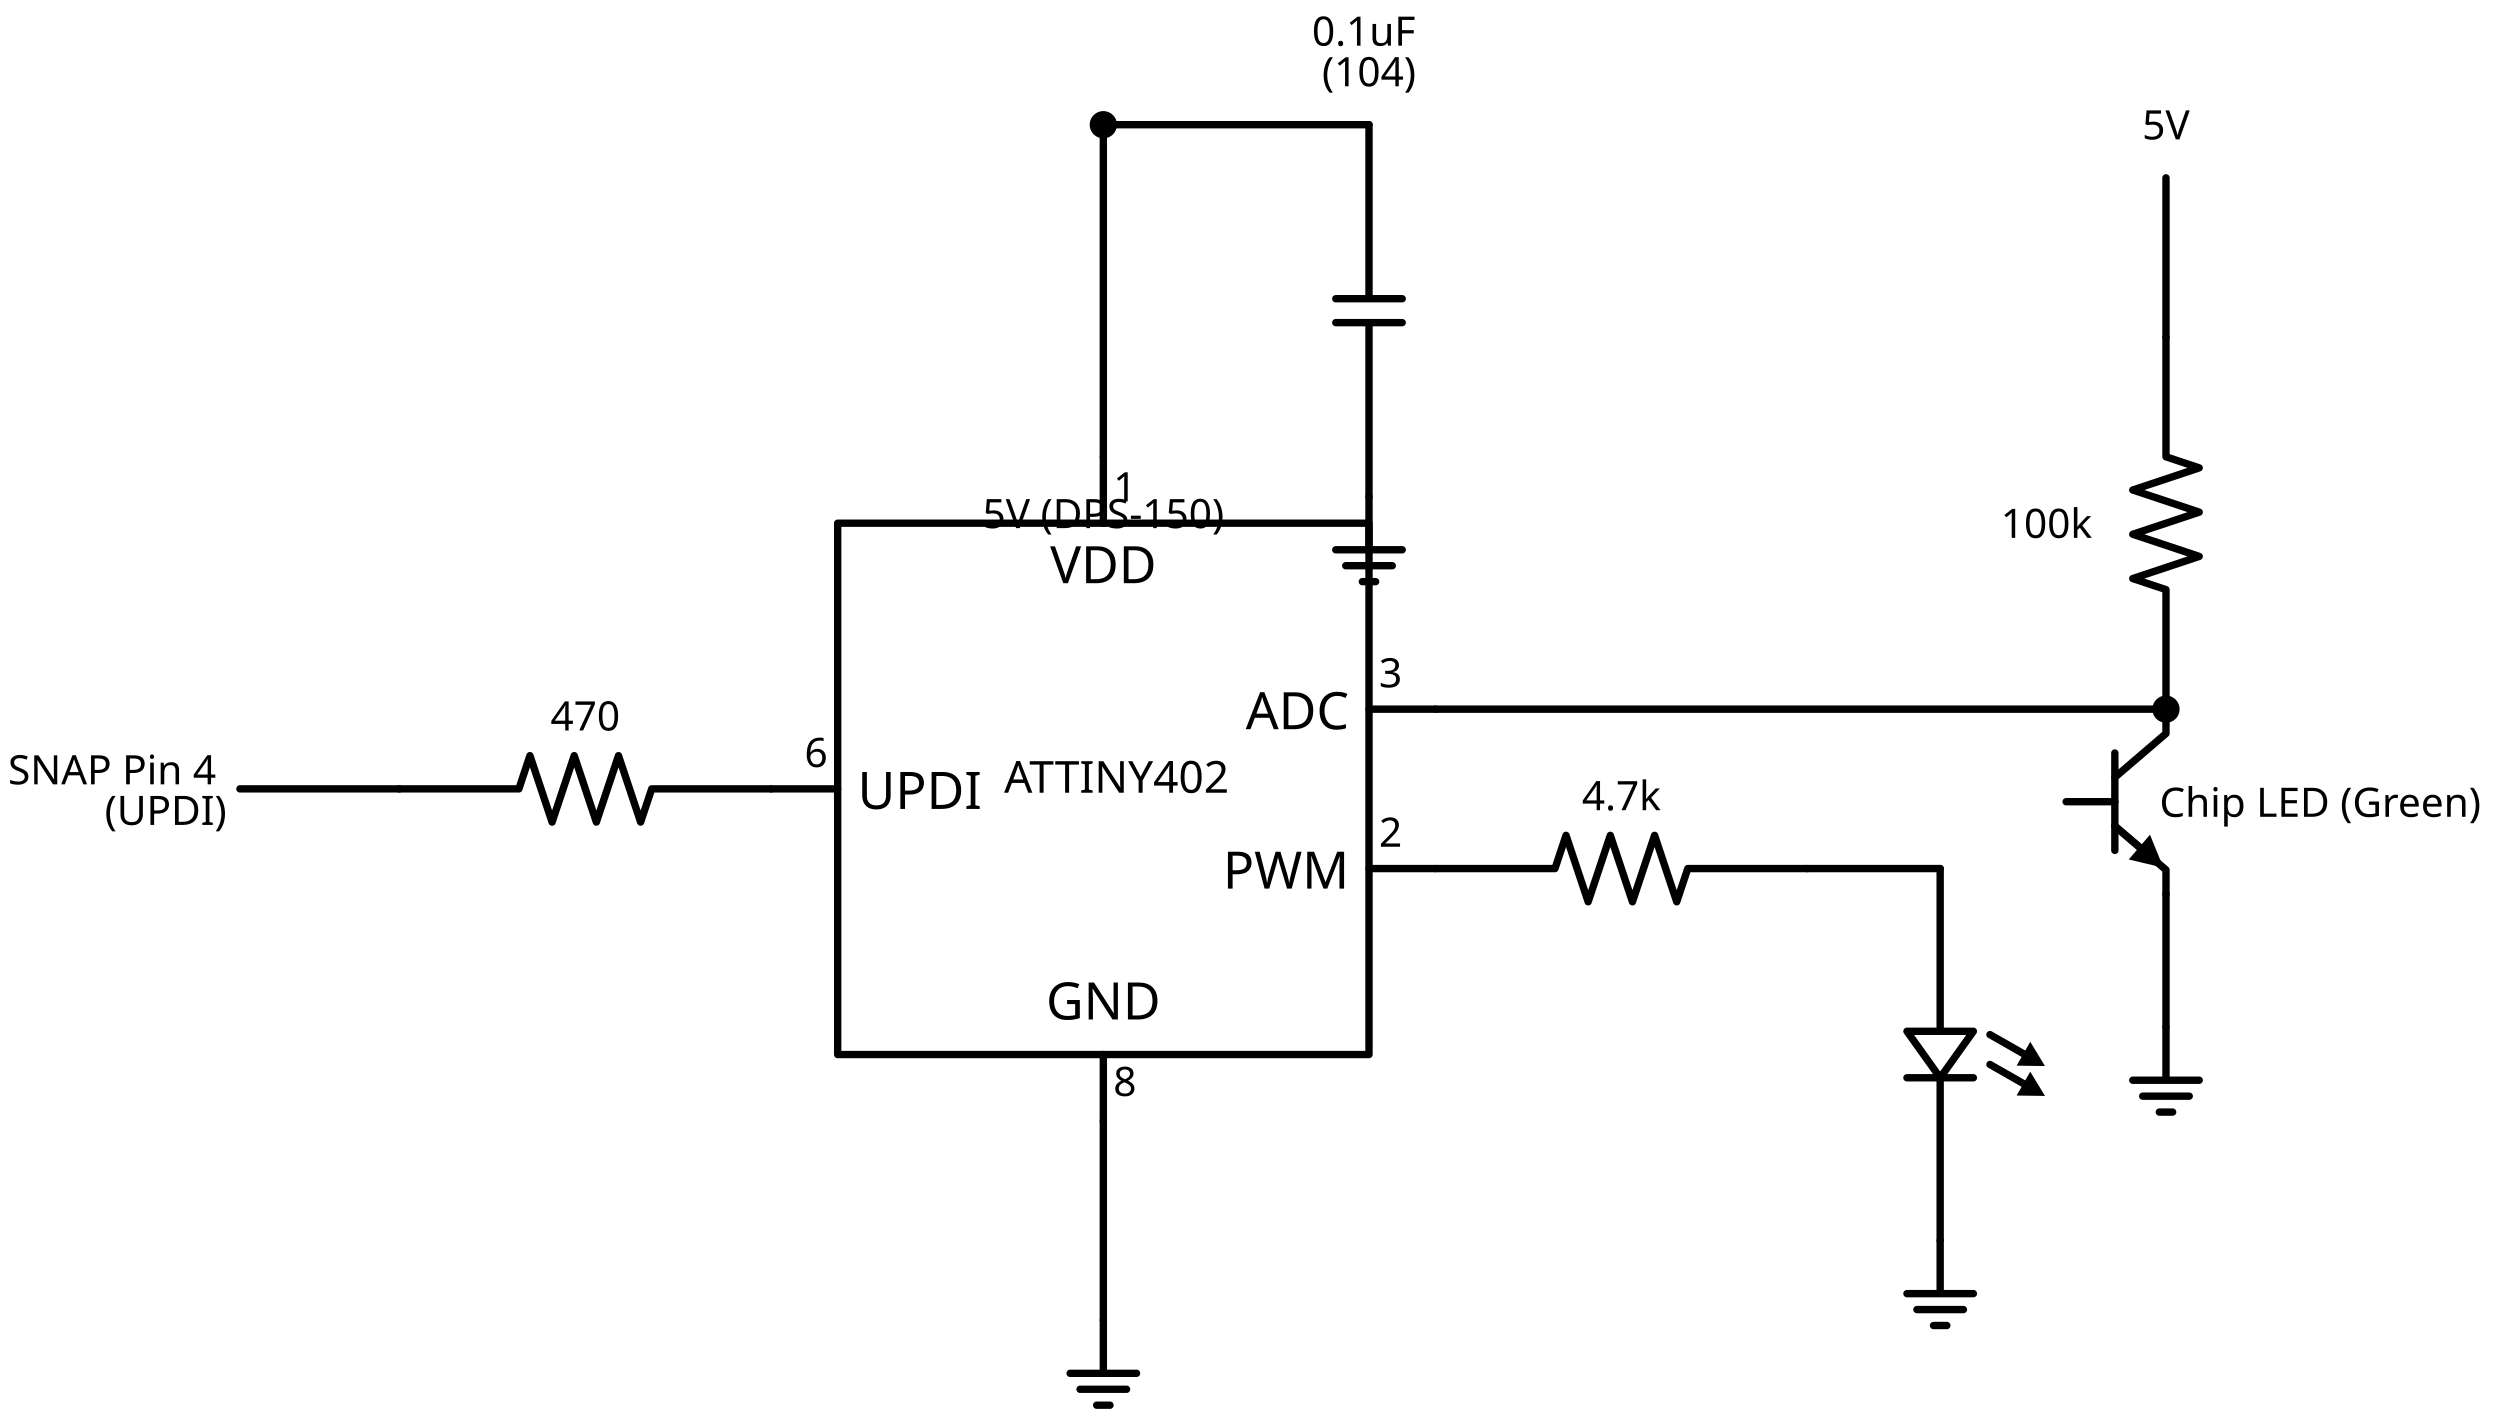
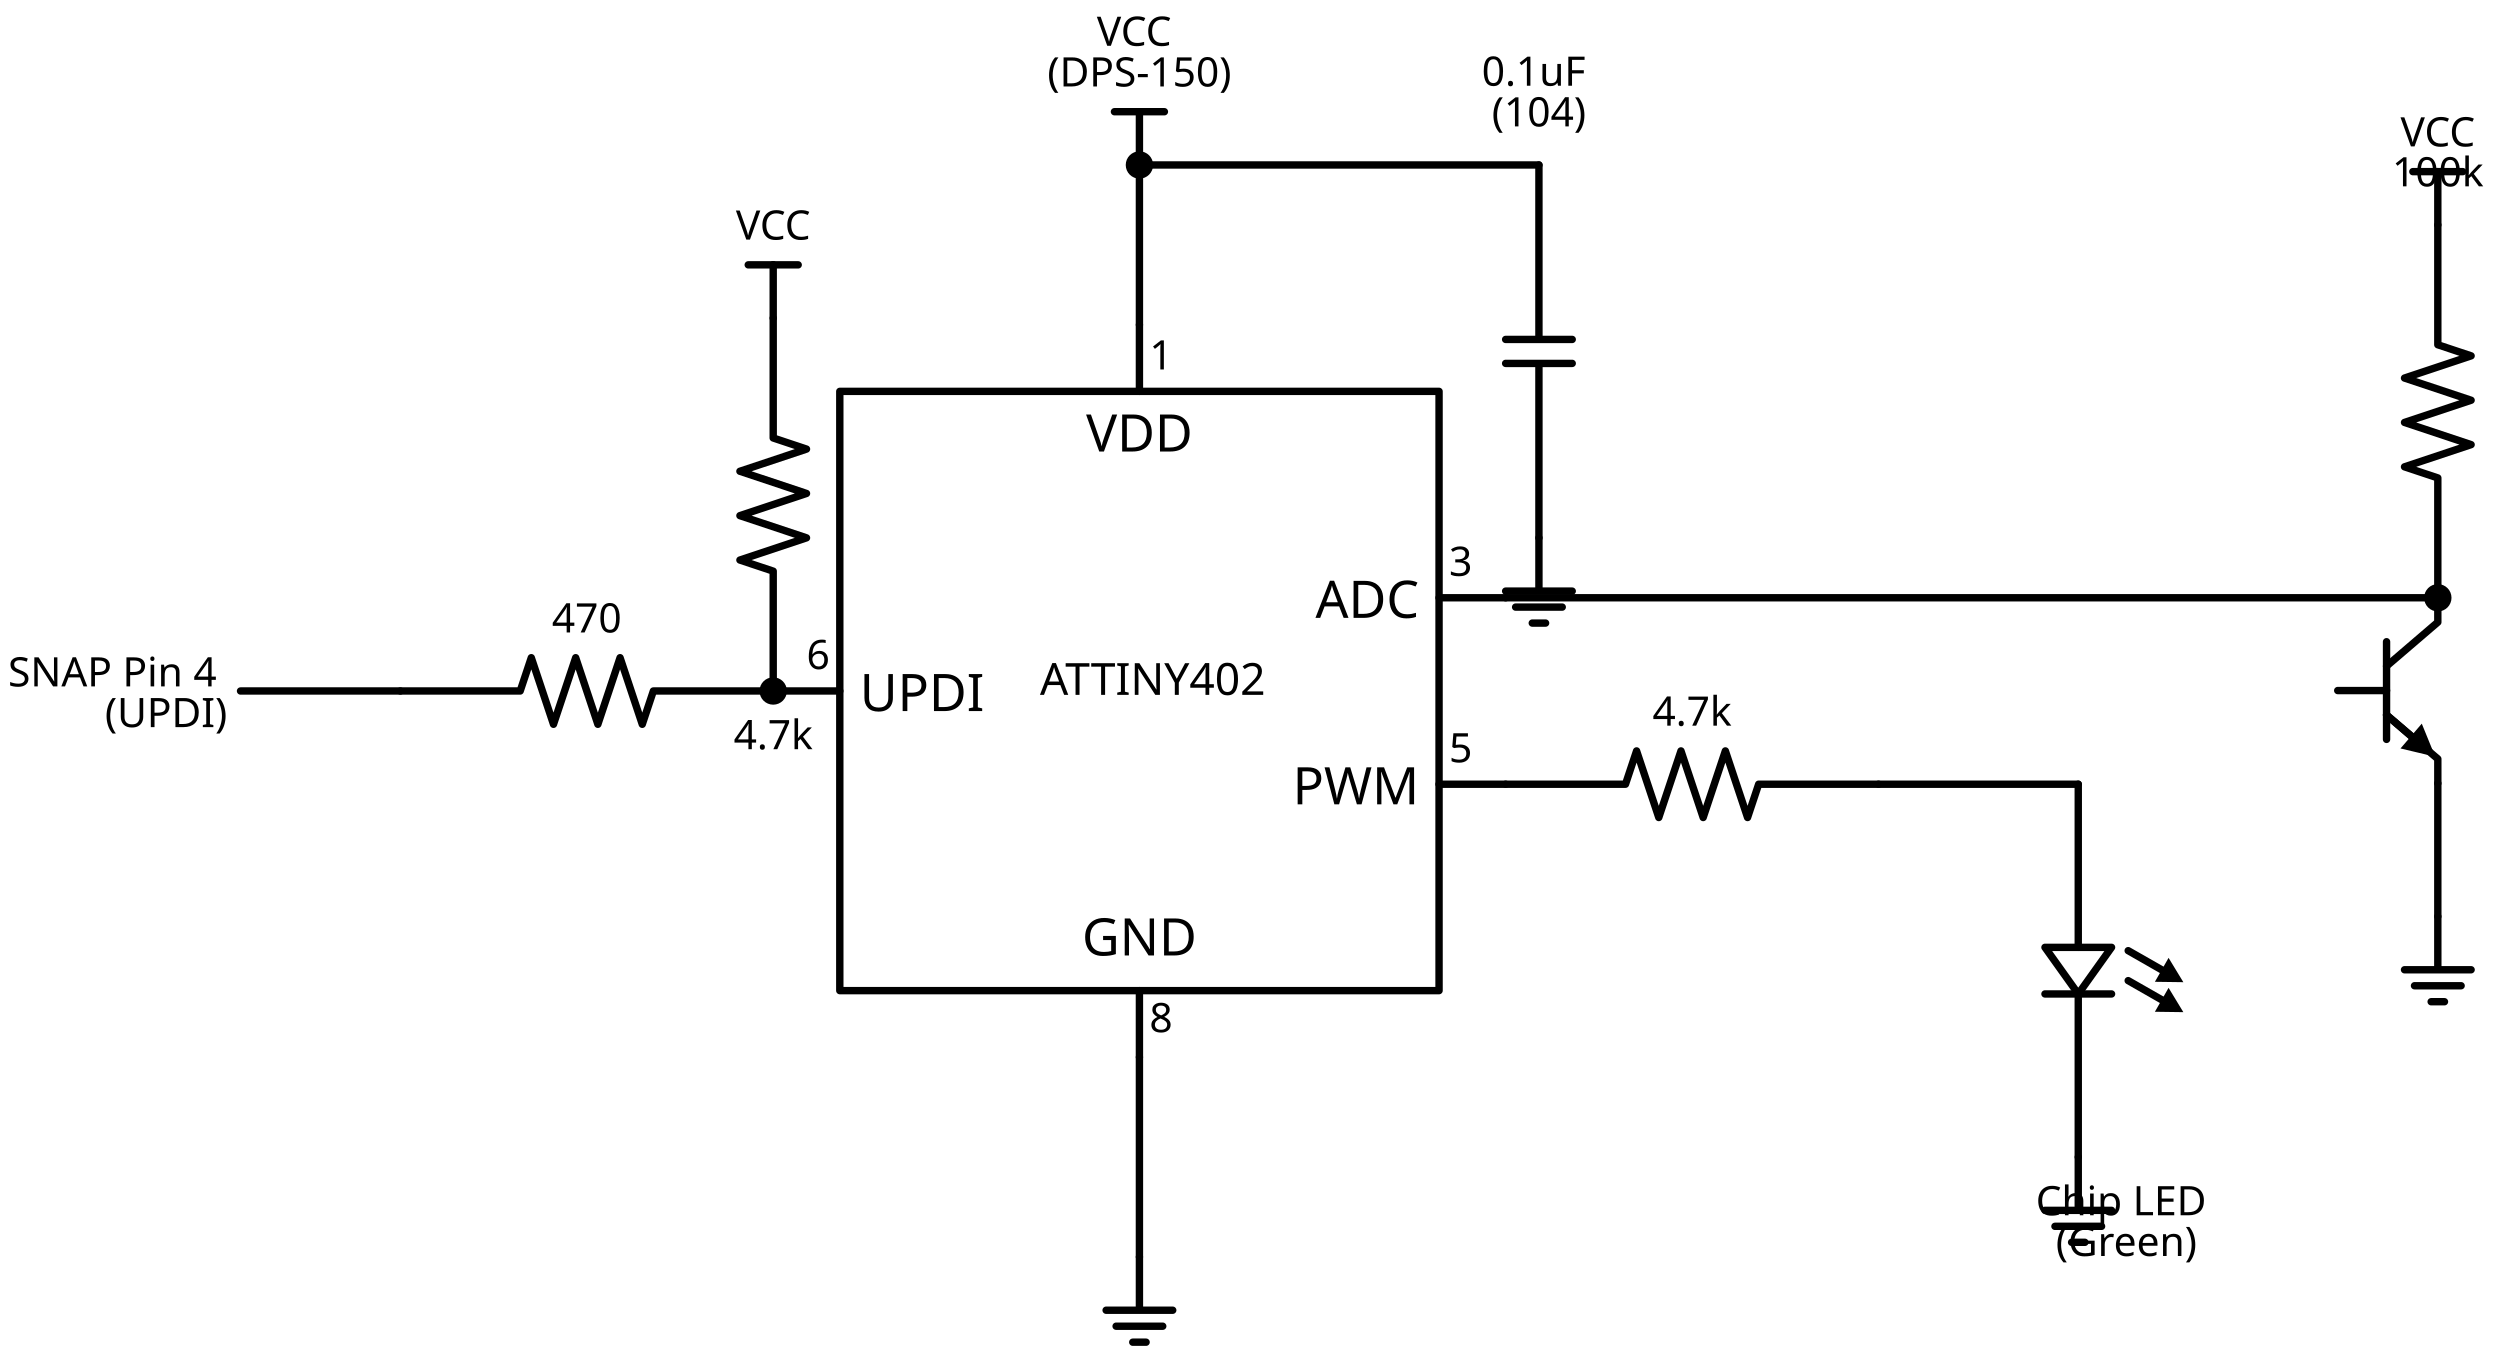
- <svg xmlns="http://www.w3.org/2000/svg" xml:lang="en" height="385.44pt" width="677.552pt" viewBox="-227.026 -285.8 677.552 385.44">
-   <polygon points="307.8,-6.3 298.8,6.3 289.8,-6.3 " style="stroke:black;fill:none;stroke-width:2.0;stroke-dasharray:-;stroke-linecap:round;stroke-linejoin:round;" />
-   <path d="M 0.0,-0.0 L 144,-0 L 144,-144 L 0,-144 L 0,-0" style="stroke:black;fill:none;stroke-width:2.0;stroke-dasharray:-;stroke-linecap:round;stroke-linejoin:round;" />
-   <path d="M 0.0,-72.0 L -18,-72" style="stroke:black;fill:none;stroke-width:2.0;stroke-dasharray:-;stroke-linecap:round;stroke-linejoin:round;" />
-   <path d="M 144.0,-50.4 L 162,-50.4" style="stroke:black;fill:none;stroke-width:2.0;stroke-dasharray:-;stroke-linecap:round;stroke-linejoin:round;" />
-   <path d="M 144.0,-93.6 L 162,-93.6" style="stroke:black;fill:none;stroke-width:2.0;stroke-dasharray:-;stroke-linecap:round;stroke-linejoin:round;" />
-   <path d="M 72.0,-144.0 L 72,-162" style="stroke:black;fill:none;stroke-width:2.0;stroke-dasharray:-;stroke-linecap:round;stroke-linejoin:round;" />
-   <path d="M 72.0,-0.0 L 72,18" style="stroke:black;fill:none;stroke-width:2.0;stroke-dasharray:-;stroke-linecap:round;stroke-linejoin:round;" />
-   <path d="M 72.0,-162.0 L 72,-207 L 72,-252" style="stroke:black;fill:none;stroke-width:2.0;stroke-dasharray:-;stroke-linecap:round;stroke-linejoin:round;" />
-   <path d="M 72.0,-252.0 L 108,-252 L 144,-252" style="stroke:black;fill:none;stroke-width:2.0;stroke-dasharray:-;stroke-linecap:round;stroke-linejoin:round;" />
-   <path d="M 144.0,-252.0 L 144,-204.84 M 153,-204.84 L 135,-204.84 M 153,-198.36 L 135,-198.36 M 144,-198.36 L 144,-151.2" style="stroke:black;fill:none;stroke-width:2.0;stroke-dasharray:-;stroke-linecap:round;stroke-linejoin:round;" />
-   <path d="M 144,-151.2 L 144,-136.8 L 135,-136.8 L 153,-136.8 M 137.7,-132.48 L 150.3,-132.48 M 142.2,-128.16 L 145.8,-128.16" style="stroke:black;fill:none;stroke-width:2.0;stroke-dasharray:-;stroke-linecap:round;stroke-linejoin:round;" />
-   <path d="M 72.0,18.0 L 72,45 L 72,72" style="stroke:black;fill:none;stroke-width:2.0;stroke-dasharray:-;stroke-linecap:round;stroke-linejoin:round;" />
-   <path d="M 72,72.0 L 72,86.4 L 63,86.4 L 81,86.4 M 65.7,90.72 L 78.3,90.72 M 70.2,95.04 L 73.8,95.04" style="stroke:black;fill:none;stroke-width:2.0;stroke-dasharray:-;stroke-linecap:round;stroke-linejoin:round;" />
-   <path d="M -18.0,-72.0 L -50.4,-72 L -53.4,-63 L -59.4,-81 L -65.4,-63 L -71.4,-81 L -77.4,-63 L -83.4,-81 L -86.4,-72 L -118.8,-72" style="stroke:black;fill:none;stroke-width:2.0;stroke-dasharray:-;stroke-linecap:round;stroke-linejoin:round;" />
-   <path d="M -118.8,-72 L -140.4,-72 L -162,-72" style="stroke:black;fill:none;stroke-width:2.0;stroke-dasharray:-;stroke-linecap:round;stroke-linejoin:round;" />
-   <path d="M 162.0,-50.4 L 194.4,-50.4 L 197.4,-59.4 L 203.4,-41.4 L 209.4,-59.4 L 215.4,-41.4 L 221.4,-59.4 L 227.4,-41.4 L 230.4,-50.4 L 262.8,-50.4" style="stroke:black;fill:none;stroke-width:2.0;stroke-dasharray:-;stroke-linecap:round;stroke-linejoin:round;" />
-   <path d="M 262.8,-50.4 L 280.8,-50.4 L 298.8,-50.4" style="stroke:black;fill:none;stroke-width:2.0;stroke-dasharray:-;stroke-linecap:round;stroke-linejoin:round;" />
-   <path d="M 298.8,-50.4 L 298.8,-6.3 M 307.8,6.3 L 289.8,6.3 M 298.8,6.3 L 298.8,50.4" style="stroke:black;fill:none;stroke-width:2.0;stroke-dasharray:-;stroke-linecap:round;stroke-linejoin:round;" />
-   <path d="M 312.3,2.7 L 321.799,8.128" style="stroke:black;fill:none;stroke-width:2.0;stroke-dasharray:-;stroke-linecap:round;stroke-linejoin:round;" />
-   <path d="M 326.314 10.708 L 320.37 10.628 L 323.228 5.627 Z" style="stroke:black;fill:black;stroke-linecap:butt;stroke-linejoin:miter;" />
-   <path d="M 312.3,-5.4 L 321.799,0.028" style="stroke:black;fill:none;stroke-width:2.0;stroke-dasharray:-;stroke-linecap:round;stroke-linejoin:round;" />
-   <path d="M 326.314 2.608 L 320.37 2.528 L 323.228 -2.473 Z" style="stroke:black;fill:black;stroke-linecap:butt;stroke-linejoin:miter;" />
-   <path d="M 298.8,50.4 L 298.8,64.8 L 289.8,64.8 L 307.8,64.8 M 292.5,69.12 L 305.1,69.12 M 297,73.44 L 300.6,73.44" style="stroke:black;fill:none;stroke-width:2.0;stroke-dasharray:-;stroke-linecap:round;stroke-linejoin:round;" />
-   <path d="M 162.0,-93.6 L 261,-93.6 L 360,-93.6" style="stroke:black;fill:none;stroke-width:2.0;stroke-dasharray:-;stroke-linecap:round;stroke-linejoin:round;" />
-   <path d="M 360.0,-93.6 L 360,-126 L 351,-129 L 369,-135 L 351,-141 L 369,-147 L 351,-153 L 369,-159 L 360,-162 L 360,-194.4" style="stroke:black;fill:none;stroke-width:2.0;stroke-dasharray:-;stroke-linecap:round;stroke-linejoin:round;" />
-   <path d="M 360.0,-194.4 L 360,-216 L 360,-237.6" style="stroke:black;fill:none;stroke-width:2.0;stroke-dasharray:-;stroke-linecap:round;stroke-linejoin:round;" />
-   <path d="M 332.94,-68.52 L 346.14,-68.52" style="stroke:black;fill:none;stroke-width:2.0;stroke-dasharray:-;stroke-linecap:round;stroke-linejoin:round;" />
-   <path d="M 346.14,-81.72 L 346.14,-55.32" style="stroke:black;fill:none;stroke-width:2.0;stroke-dasharray:-;stroke-linecap:round;stroke-linejoin:round;" />
-   <path d="M 346.14,-75.12 L 360,-87 L 360,-93.6" style="stroke:black;fill:none;stroke-width:2.0;stroke-dasharray:-;stroke-linecap:round;stroke-linejoin:round;" />
-   <path d="M 346.14,-61.92 L 360,-50.04 L 360,-43.44" style="stroke:black;fill:none;stroke-width:2.0;stroke-dasharray:-;stroke-linecap:round;stroke-linejoin:round;" />
-   <path d="M 346.14,-61.92 L 353.167,-55.897" style="stroke:black;fill:none;stroke-width:2.0;stroke-dasharray:-;stroke-linecap:round;stroke-linejoin:round;" />
-   <path d="M 358.481 -51.342 L 350.824 -53.164 L 355.51 -58.63 Z" style="stroke:black;fill:black;stroke-linecap:butt;stroke-linejoin:miter;" />
-   <path d="M 360.0,-43.44 L 360,-25.44 L 360,-7.44" style="stroke:black;fill:none;stroke-width:2.0;stroke-dasharray:-;stroke-linecap:round;stroke-linejoin:round;" />
-   <path d="M 360.0,-7.44 L 360,6.96 L 351,6.96 L 369,6.96 M 353.7,11.28 L 366.3,11.28 M 358.2,15.6 L 361.8,15.6" style="stroke:black;fill:none;stroke-width:2.0;stroke-dasharray:-;stroke-linecap:round;stroke-linejoin:round;" />
-   <text x="-2.7" y="-85.7" dominant-baseline="ideographic" fill="black" font-size="11" font-family="sans" text-anchor="end">
+ <svg xmlns="http://www.w3.org/2000/svg" xml:lang="en" height="367.44pt" width="675.836pt" viewBox="-227.026 -267.8 675.836 367.44">
+   <polygon points="343.8,-11.7 334.8,0.9 325.8,-11.7 " style="stroke:black;fill:none;stroke-width:2.0;stroke-dasharray:-;stroke-linecap:round;stroke-linejoin:round;" />
+   <path d="M 0.0,-0.0 L 162,-0 L 162,-162 L 0,-162 L 0,-0" style="stroke:black;fill:none;stroke-width:2.0;stroke-dasharray:-;stroke-linecap:round;stroke-linejoin:round;" />
+   <path d="M 0.0,-81.0 L -18,-81" style="stroke:black;fill:none;stroke-width:2.0;stroke-dasharray:-;stroke-linecap:round;stroke-linejoin:round;" />
+   <path d="M 162.0,-55.8 L 180,-55.8" style="stroke:black;fill:none;stroke-width:2.0;stroke-dasharray:-;stroke-linecap:round;stroke-linejoin:round;" />
+   <path d="M 162.0,-106.2 L 180,-106.2" style="stroke:black;fill:none;stroke-width:2.0;stroke-dasharray:-;stroke-linecap:round;stroke-linejoin:round;" />
+   <path d="M 81.0,-162.0 L 81,-180" style="stroke:black;fill:none;stroke-width:2.0;stroke-dasharray:-;stroke-linecap:round;stroke-linejoin:round;" />
+   <path d="M 81.0,-0.0 L 81,18" style="stroke:black;fill:none;stroke-width:2.0;stroke-dasharray:-;stroke-linecap:round;stroke-linejoin:round;" />
+   <path d="M 81.0,-180.0 L 81,-201.6 L 81,-223.2" style="stroke:black;fill:none;stroke-width:2.0;stroke-dasharray:-;stroke-linecap:round;stroke-linejoin:round;" />
+   <path d="M 81.0,-223.2 L 135,-223.2 L 189,-223.2" style="stroke:black;fill:none;stroke-width:2.0;stroke-dasharray:-;stroke-linecap:round;stroke-linejoin:round;" />
+   <path d="M 189.0,-223.2 L 189,-176.04 M 198,-176.04 L 180,-176.04 M 198,-169.56 L 180,-169.56 M 189,-169.56 L 189,-122.4" style="stroke:black;fill:none;stroke-width:2.0;stroke-dasharray:-;stroke-linecap:round;stroke-linejoin:round;" />
+   <path d="M 189,-122.4 L 189,-108 L 180,-108 L 198,-108 M 182.7,-103.68 L 195.3,-103.68 M 187.2,-99.36 L 190.8,-99.36" style="stroke:black;fill:none;stroke-width:2.0;stroke-dasharray:-;stroke-linecap:round;stroke-linejoin:round;" />
+   <path d="M 81.0,-223.2 L 81,-237.6" style="stroke:black;fill:none;stroke-width:2.0;stroke-dasharray:-;stroke-linecap:round;stroke-linejoin:round;" />
+   <path d="M 81.0,-237.6 L 74.25,-237.6" style="stroke:black;fill:none;stroke-width:2.0;stroke-dasharray:-;stroke-linecap:round;stroke-linejoin:round;" />
+   <path d="M 81.0,-237.6 L 87.75,-237.6" style="stroke:black;fill:none;stroke-width:2.0;stroke-dasharray:-;stroke-linecap:round;stroke-linejoin:round;" />
+   <path d="M 81.0,18.0 L 81,45 L 81,72" style="stroke:black;fill:none;stroke-width:2.0;stroke-dasharray:-;stroke-linecap:round;stroke-linejoin:round;" />
+   <path d="M 81,72.0 L 81,86.4 L 72,86.4 L 90,86.4 M 74.7,90.72 L 87.3,90.72 M 79.2,95.04 L 82.8,95.04" style="stroke:black;fill:none;stroke-width:2.0;stroke-dasharray:-;stroke-linecap:round;stroke-linejoin:round;" />
+   <path d="M -18.0,-81.0 L -18,-113.4 L -27,-116.4 L -9,-122.4 L -27,-128.4 L -9,-134.4 L -27,-140.4 L -9,-146.4 L -18,-149.4 L -18,-181.8" style="stroke:black;fill:none;stroke-width:2.0;stroke-dasharray:-;stroke-linecap:round;stroke-linejoin:round;" />
+   <path d="M -18,-181.8 L -18,-196.2" style="stroke:black;fill:none;stroke-width:2.0;stroke-dasharray:-;stroke-linecap:round;stroke-linejoin:round;" />
+   <path d="M -18,-196.2 L -24.75,-196.2" style="stroke:black;fill:none;stroke-width:2.0;stroke-dasharray:-;stroke-linecap:round;stroke-linejoin:round;" />
+   <path d="M -18,-196.2 L -11.25,-196.2" style="stroke:black;fill:none;stroke-width:2.0;stroke-dasharray:-;stroke-linecap:round;stroke-linejoin:round;" />
+   <path d="M -18.0,-81.0 L -50.4,-81 L -53.4,-72 L -59.4,-90 L -65.4,-72 L -71.4,-90 L -77.4,-72 L -83.4,-90 L -86.4,-81 L -118.8,-81" style="stroke:black;fill:none;stroke-width:2.0;stroke-dasharray:-;stroke-linecap:round;stroke-linejoin:round;" />
+   <path d="M -118.8,-81 L -140.4,-81 L -162,-81" style="stroke:black;fill:none;stroke-width:2.0;stroke-dasharray:-;stroke-linecap:round;stroke-linejoin:round;" />
+   <path d="M 180.0,-55.8 L 212.4,-55.8 L 215.4,-64.8 L 221.4,-46.8 L 227.4,-64.8 L 233.4,-46.8 L 239.4,-64.8 L 245.4,-46.8 L 248.4,-55.8 L 280.8,-55.8" style="stroke:black;fill:none;stroke-width:2.0;stroke-dasharray:-;stroke-linecap:round;stroke-linejoin:round;" />
+   <path d="M 280.8,-55.8 L 307.8,-55.8 L 334.8,-55.8" style="stroke:black;fill:none;stroke-width:2.0;stroke-dasharray:-;stroke-linecap:round;stroke-linejoin:round;" />
+   <path d="M 334.8,-55.8 L 334.8,-11.7 M 343.8,0.9 L 325.8,0.9 M 334.8,0.9 L 334.8,45" style="stroke:black;fill:none;stroke-width:2.0;stroke-dasharray:-;stroke-linecap:round;stroke-linejoin:round;" />
+   <path d="M 348.3,-2.7 L 357.799,2.728" style="stroke:black;fill:none;stroke-width:2.0;stroke-dasharray:-;stroke-linecap:round;stroke-linejoin:round;" />
+   <path d="M 362.314 5.308 L 356.37 5.228 L 359.228 0.227 Z" style="stroke:black;fill:black;stroke-linecap:butt;stroke-linejoin:miter;" />
+   <path d="M 348.3,-10.8 L 357.799,-5.372" style="stroke:black;fill:none;stroke-width:2.0;stroke-dasharray:-;stroke-linecap:round;stroke-linejoin:round;" />
+   <path d="M 362.314 -2.792 L 356.37 -2.872 L 359.228 -7.873 Z" style="stroke:black;fill:black;stroke-linecap:butt;stroke-linejoin:miter;" />
+   <path d="M 334.8,45 L 334.8,59.4 L 325.8,59.4 L 343.8,59.4 M 328.5,63.72 L 341.1,63.72 M 333,68.04 L 336.6,68.04" style="stroke:black;fill:none;stroke-width:2.0;stroke-dasharray:-;stroke-linecap:round;stroke-linejoin:round;" />
+   <path d="M 180.0,-106.2 L 306,-106.2 L 432,-106.2" style="stroke:black;fill:none;stroke-width:2.0;stroke-dasharray:-;stroke-linecap:round;stroke-linejoin:round;" />
+   <path d="M 432.0,-106.2 L 432,-138.6 L 423,-141.6 L 441,-147.6 L 423,-153.6 L 441,-159.6 L 423,-165.6 L 441,-171.6 L 432,-174.6 L 432,-207" style="stroke:black;fill:none;stroke-width:2.0;stroke-dasharray:-;stroke-linecap:round;stroke-linejoin:round;" />
+   <path d="M 432.0,-207.0 L 432,-221.4" style="stroke:black;fill:none;stroke-width:2.0;stroke-dasharray:-;stroke-linecap:round;stroke-linejoin:round;" />
+   <path d="M 432.0,-221.4 L 425.25,-221.4" style="stroke:black;fill:none;stroke-width:2.0;stroke-dasharray:-;stroke-linecap:round;stroke-linejoin:round;" />
+   <path d="M 432.0,-221.4 L 438.75,-221.4" style="stroke:black;fill:none;stroke-width:2.0;stroke-dasharray:-;stroke-linecap:round;stroke-linejoin:round;" />
+   <path d="M 404.94,-81.12 L 418.14,-81.12" style="stroke:black;fill:none;stroke-width:2.0;stroke-dasharray:-;stroke-linecap:round;stroke-linejoin:round;" />
+   <path d="M 418.14,-94.32 L 418.14,-67.92" style="stroke:black;fill:none;stroke-width:2.0;stroke-dasharray:-;stroke-linecap:round;stroke-linejoin:round;" />
+   <path d="M 418.14,-87.72 L 432,-99.6 L 432,-106.2" style="stroke:black;fill:none;stroke-width:2.0;stroke-dasharray:-;stroke-linecap:round;stroke-linejoin:round;" />
+   <path d="M 418.14,-74.52 L 432,-62.64 L 432,-56.04" style="stroke:black;fill:none;stroke-width:2.0;stroke-dasharray:-;stroke-linecap:round;stroke-linejoin:round;" />
+   <path d="M 418.14,-74.52 L 425.167,-68.497" style="stroke:black;fill:none;stroke-width:2.0;stroke-dasharray:-;stroke-linecap:round;stroke-linejoin:round;" />
+   <path d="M 430.481 -63.942 L 422.824 -65.764 L 427.51 -71.23 Z" style="stroke:black;fill:black;stroke-linecap:butt;stroke-linejoin:miter;" />
+   <path d="M 432.0,-56.04 L 432,-38.04 L 432,-20.04" style="stroke:black;fill:none;stroke-width:2.0;stroke-dasharray:-;stroke-linecap:round;stroke-linejoin:round;" />
+   <path d="M 432.0,-20.04 L 432,-5.64 L 423,-5.64 L 441,-5.64 M 425.7,-1.32 L 438.3,-1.32 M 430.2,3 L 433.8,3" style="stroke:black;fill:none;stroke-width:2.0;stroke-dasharray:-;stroke-linecap:round;stroke-linejoin:round;" />
+   <text x="-2.7" y="-94.7" dominant-baseline="ideographic" fill="black" font-size="11" font-family="sans" text-anchor="end">
    <tspan x="-2.7" dy="11">6</tspan>
  </text>
-   <text x="5.4" y="-86.0" dominant-baseline="central" fill="black" font-size="14" font-family="sans" text-anchor="start">
+   <text x="5.4" y="-95.0" dominant-baseline="central" fill="black" font-size="14" font-family="sans" text-anchor="start">
    <tspan x="5.4" dy="14">UPDI</tspan>
  </text>
-   <text x="146.7" y="-64.1" dominant-baseline="ideographic" fill="black" font-size="11" font-family="sans" text-anchor="start">
-     <tspan x="146.7" dy="11">2</tspan>
+   <text x="164.7" y="-69.5" dominant-baseline="ideographic" fill="black" font-size="11" font-family="sans" text-anchor="start">
+     <tspan x="164.7" dy="11">5</tspan>
  </text>
-   <text x="138.6" y="-64.4" dominant-baseline="central" fill="black" font-size="14" font-family="sans" text-anchor="end">
-     <tspan x="138.6" dy="14">PWM</tspan>
+   <text x="156.6" y="-69.8" dominant-baseline="central" fill="black" font-size="14" font-family="sans" text-anchor="end">
+     <tspan x="156.6" dy="14">PWM</tspan>
  </text>
-   <text x="146.7" y="-107.3" dominant-baseline="ideographic" fill="black" font-size="11" font-family="sans" text-anchor="start">
-     <tspan x="146.7" dy="11">3</tspan>
+   <text x="164.7" y="-119.9" dominant-baseline="ideographic" fill="black" font-size="11" font-family="sans" text-anchor="start">
+     <tspan x="164.7" dy="11">3</tspan>
  </text>
-   <text x="138.6" y="-107.6" dominant-baseline="central" fill="black" font-size="14" font-family="sans" text-anchor="end">
-     <tspan x="138.6" dy="14">ADC</tspan>
+   <text x="156.6" y="-120.2" dominant-baseline="central" fill="black" font-size="14" font-family="sans" text-anchor="end">
+     <tspan x="156.6" dy="14">ADC</tspan>
  </text>
-   <text x="74.7" y="-157.7" dominant-baseline="ideographic" fill="black" font-size="11" font-family="sans" text-anchor="start">
-     <tspan x="74.7" dy="11">1</tspan>
+   <text x="83.7" y="-175.7" dominant-baseline="ideographic" fill="black" font-size="11" font-family="sans" text-anchor="start">
+     <tspan x="83.7" dy="11">1</tspan>
  </text>
-   <text x="72.0" y="-152.6" dominant-baseline="hanging" fill="black" font-size="14" font-family="sans" text-anchor="middle">
-     <tspan x="72.0" dy="14">VDD</tspan>
+   <text x="81.0" y="-170.6" dominant-baseline="hanging" fill="black" font-size="14" font-family="sans" text-anchor="middle">
+     <tspan x="81.0" dy="14">VDD</tspan>
  </text>
-   <text x="74.7" y="-8.3" dominant-baseline="hanging" fill="black" font-size="11" font-family="sans" text-anchor="start">
-     <tspan x="74.7" dy="11">8</tspan>
+   <text x="83.7" y="-8.3" dominant-baseline="hanging" fill="black" font-size="11" font-family="sans" text-anchor="start">
+     <tspan x="83.7" dy="11">8</tspan>
  </text>
-   <text x="72.0" y="-19.4" dominant-baseline="ideographic" fill="black" font-size="14" font-family="sans" text-anchor="middle">
-     <tspan x="72.0" dy="14">GND</tspan>
+   <text x="81.0" y="-19.4" dominant-baseline="ideographic" fill="black" font-size="14" font-family="sans" text-anchor="middle">
+     <tspan x="81.0" dy="14">GND</tspan>
  </text>
-   <text x="75.6" y="-87.6" dominant-baseline="central" fill="black" font-size="12" font-family="sans" text-anchor="middle">
-     <tspan x="75.6" dy="12">ATTINY402</tspan>
+   <text x="84.6" y="-96.6" dominant-baseline="central" fill="black" font-size="12" font-family="sans" text-anchor="middle">
+     <tspan x="84.6" dy="12">ATTINY402</tspan>
  </text>
-   <text x="72.0" y="-162.2" dominant-baseline="hanging" fill="black" font-size="11" font-family="sans" text-anchor="middle">
-     <tspan x="72.0" dy="11">5V (DPS-150)</tspan>
+   <text x="189.0" y="-252.4" dominant-baseline="ideographic" fill="black" font-size="11" font-family="sans" text-anchor="middle">
+     <tspan x="189.0" dy="11">0.1uF</tspan>
+     <tspan x="189.0" dy="11">(104)</tspan>
  </text>
-   <text x="144.0" y="-281.2" dominant-baseline="ideographic" fill="black" font-size="11" font-family="sans" text-anchor="middle">
-     <tspan x="144.0" dy="11">0.1uF</tspan>
-     <tspan x="144.0" dy="11">(104)</tspan>
+   <text x="81.0" y="-263.2" dominant-baseline="ideographic" fill="black" font-size="11" font-family="sans" text-anchor="middle">
+     <tspan x="81.0" dy="11">VCC</tspan>
+     <tspan x="81.0" dy="11">(DPS-150)</tspan>
  </text>
-   <text x="-68.4" y="-95.6" dominant-baseline="ideographic" fill="black" font-size="11" font-family="sans" text-anchor="middle">
+   <text x="-18.0" y="-84.8" dominant-baseline="hanging" fill="black" font-size="11" font-family="sans" text-anchor="middle">
+     <tspan x="-18.0" dy="11">4.7k</tspan>
+   </text>
+   <text x="-18" y="-210.8" dominant-baseline="ideographic" fill="black" font-size="11" font-family="sans" text-anchor="middle">
+     <tspan x="-18" dy="11">VCC</tspan>
+   </text>
+   <text x="-68.4" y="-104.6" dominant-baseline="ideographic" fill="black" font-size="11" font-family="sans" text-anchor="middle">
    <tspan x="-68.4" dy="11">470</tspan>
  </text>
-   <text x="-165.6" y="-88.5" dominant-baseline="central" fill="black" font-size="11" font-family="sans" text-anchor="end">
+   <text x="-165.6" y="-97.5" dominant-baseline="central" fill="black" font-size="11" font-family="sans" text-anchor="end">
    <tspan x="-165.6" dy="11">SNAP Pin 4</tspan>
    <tspan x="-165.6" dy="11">(UPDI)</tspan>
  </text>
-   <text x="212.4" y="-74.0" dominant-baseline="ideographic" fill="black" font-size="11" font-family="sans" text-anchor="middle">
-     <tspan x="212.4" dy="11">4.7k</tspan>
+   <text x="230.4" y="-79.4" dominant-baseline="ideographic" fill="black" font-size="11" font-family="sans" text-anchor="middle">
+     <tspan x="230.4" dy="11">4.7k</tspan>
  </text>
-   <text x="401.805" y="-72.2" dominant-baseline="ideographic" fill="black" font-size="11" font-family="sans" text-anchor="middle">
-     <tspan x="401.805" dy="11">Chip LED (Green)</tspan>
+   <text x="347.805" y="41.2" dominant-baseline="hanging" fill="black" font-size="11" font-family="sans" text-anchor="middle">
+     <tspan x="347.805" dy="11">Chip LED</tspan>
+     <tspan x="347.805" dy="11">(Green)</tspan>
  </text>
-   <text x="327.6" y="-147.8" dominant-baseline="ideographic" fill="black" font-size="11" font-family="sans" text-anchor="middle">
-     <tspan x="327.6" dy="11">100k</tspan>
+   <text x="432.0" y="-225.2" dominant-baseline="ideographic" fill="black" font-size="11" font-family="sans" text-anchor="middle">
+     <tspan x="432.0" dy="11">100k</tspan>
  </text>
-   <text x="360.0" y="-255.8" dominant-baseline="ideographic" fill="black" font-size="11" font-family="sans" text-anchor="middle">
-     <tspan x="360.0" dy="11">5V</tspan>
+   <text x="432.0" y="-236.0" dominant-baseline="ideographic" fill="black" font-size="11" font-family="sans" text-anchor="middle">
+     <tspan x="432.0" dy="11">VCC</tspan>
  </text>
-   <circle cx="72" cy="-252" r="2.7" style="stroke:black;fill:black;stroke-width:2.0;stroke-dasharray:-;" />
-   <circle cx="360" cy="-93.6" r="2.7" style="stroke:black;fill:black;stroke-width:2.0;stroke-dasharray:-;" />
+   <circle cx="81" cy="-223.2" r="2.7" style="stroke:black;fill:black;stroke-width:2.0;stroke-dasharray:-;" />
+   <circle cx="-18" cy="-81" r="2.7" style="stroke:black;fill:black;stroke-width:2.0;stroke-dasharray:-;" />
+   <circle cx="432" cy="-106.2" r="2.7" style="stroke:black;fill:black;stroke-width:2.0;stroke-dasharray:-;" />
</svg>
